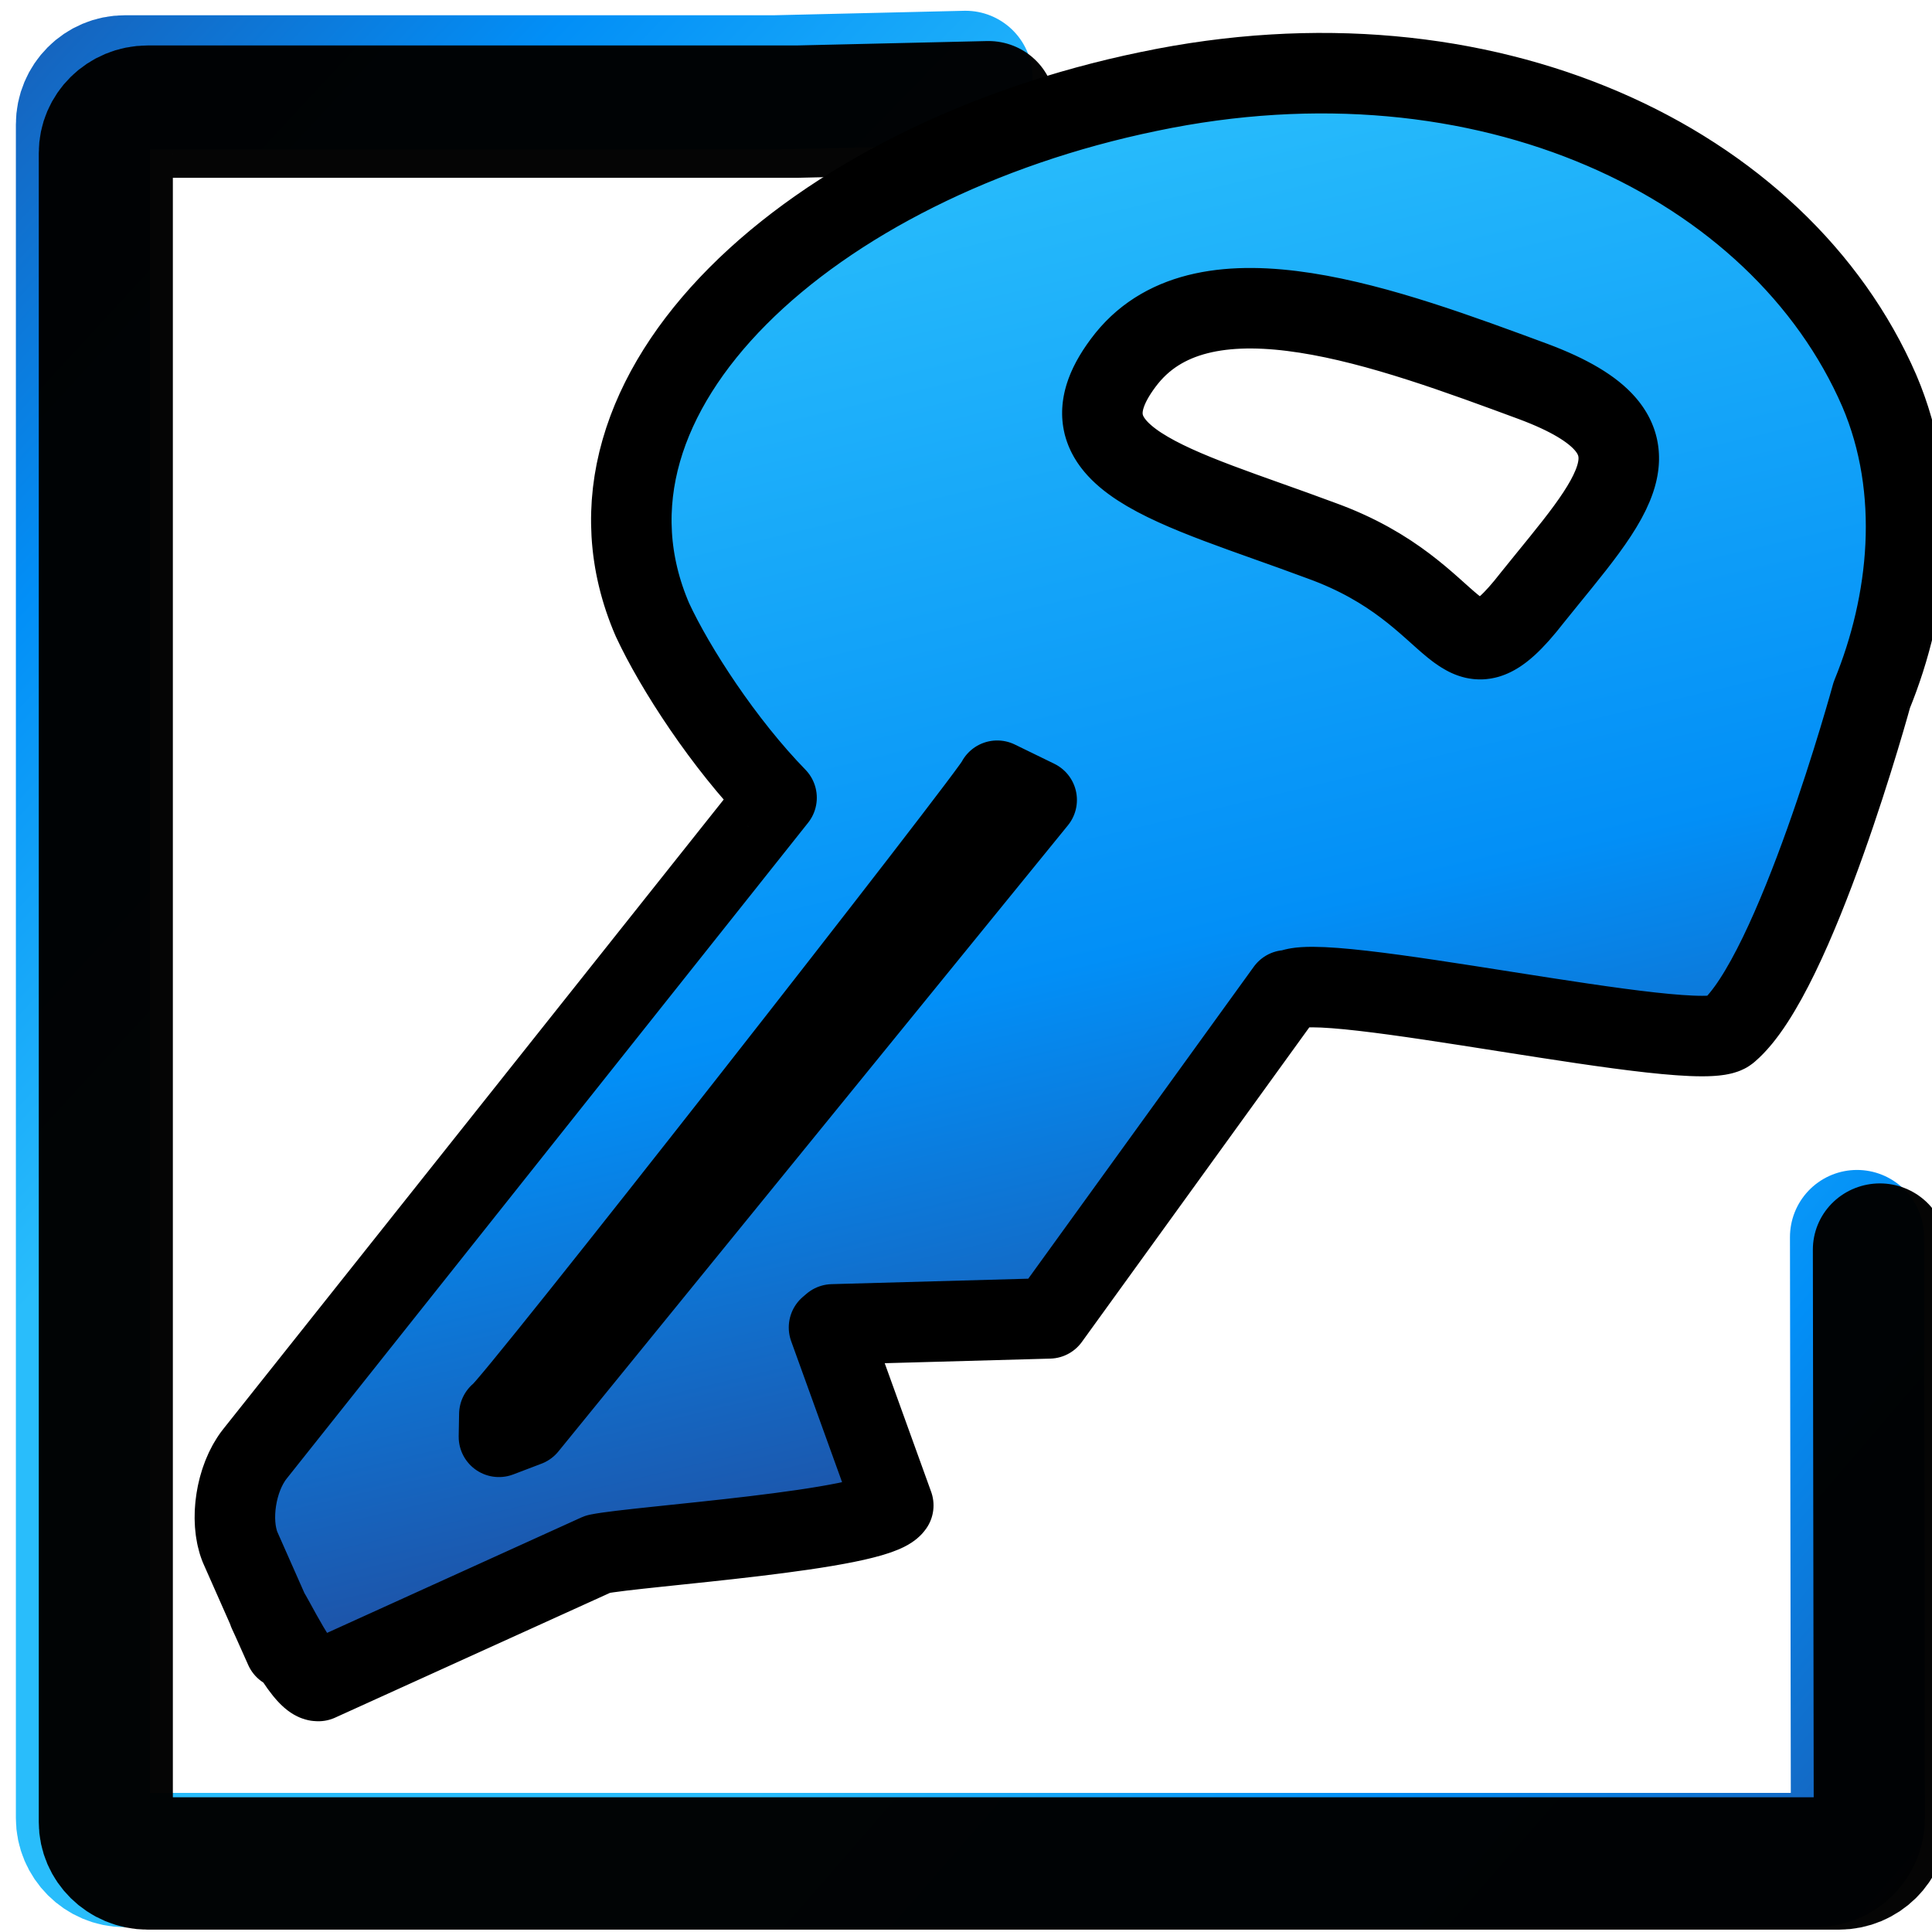
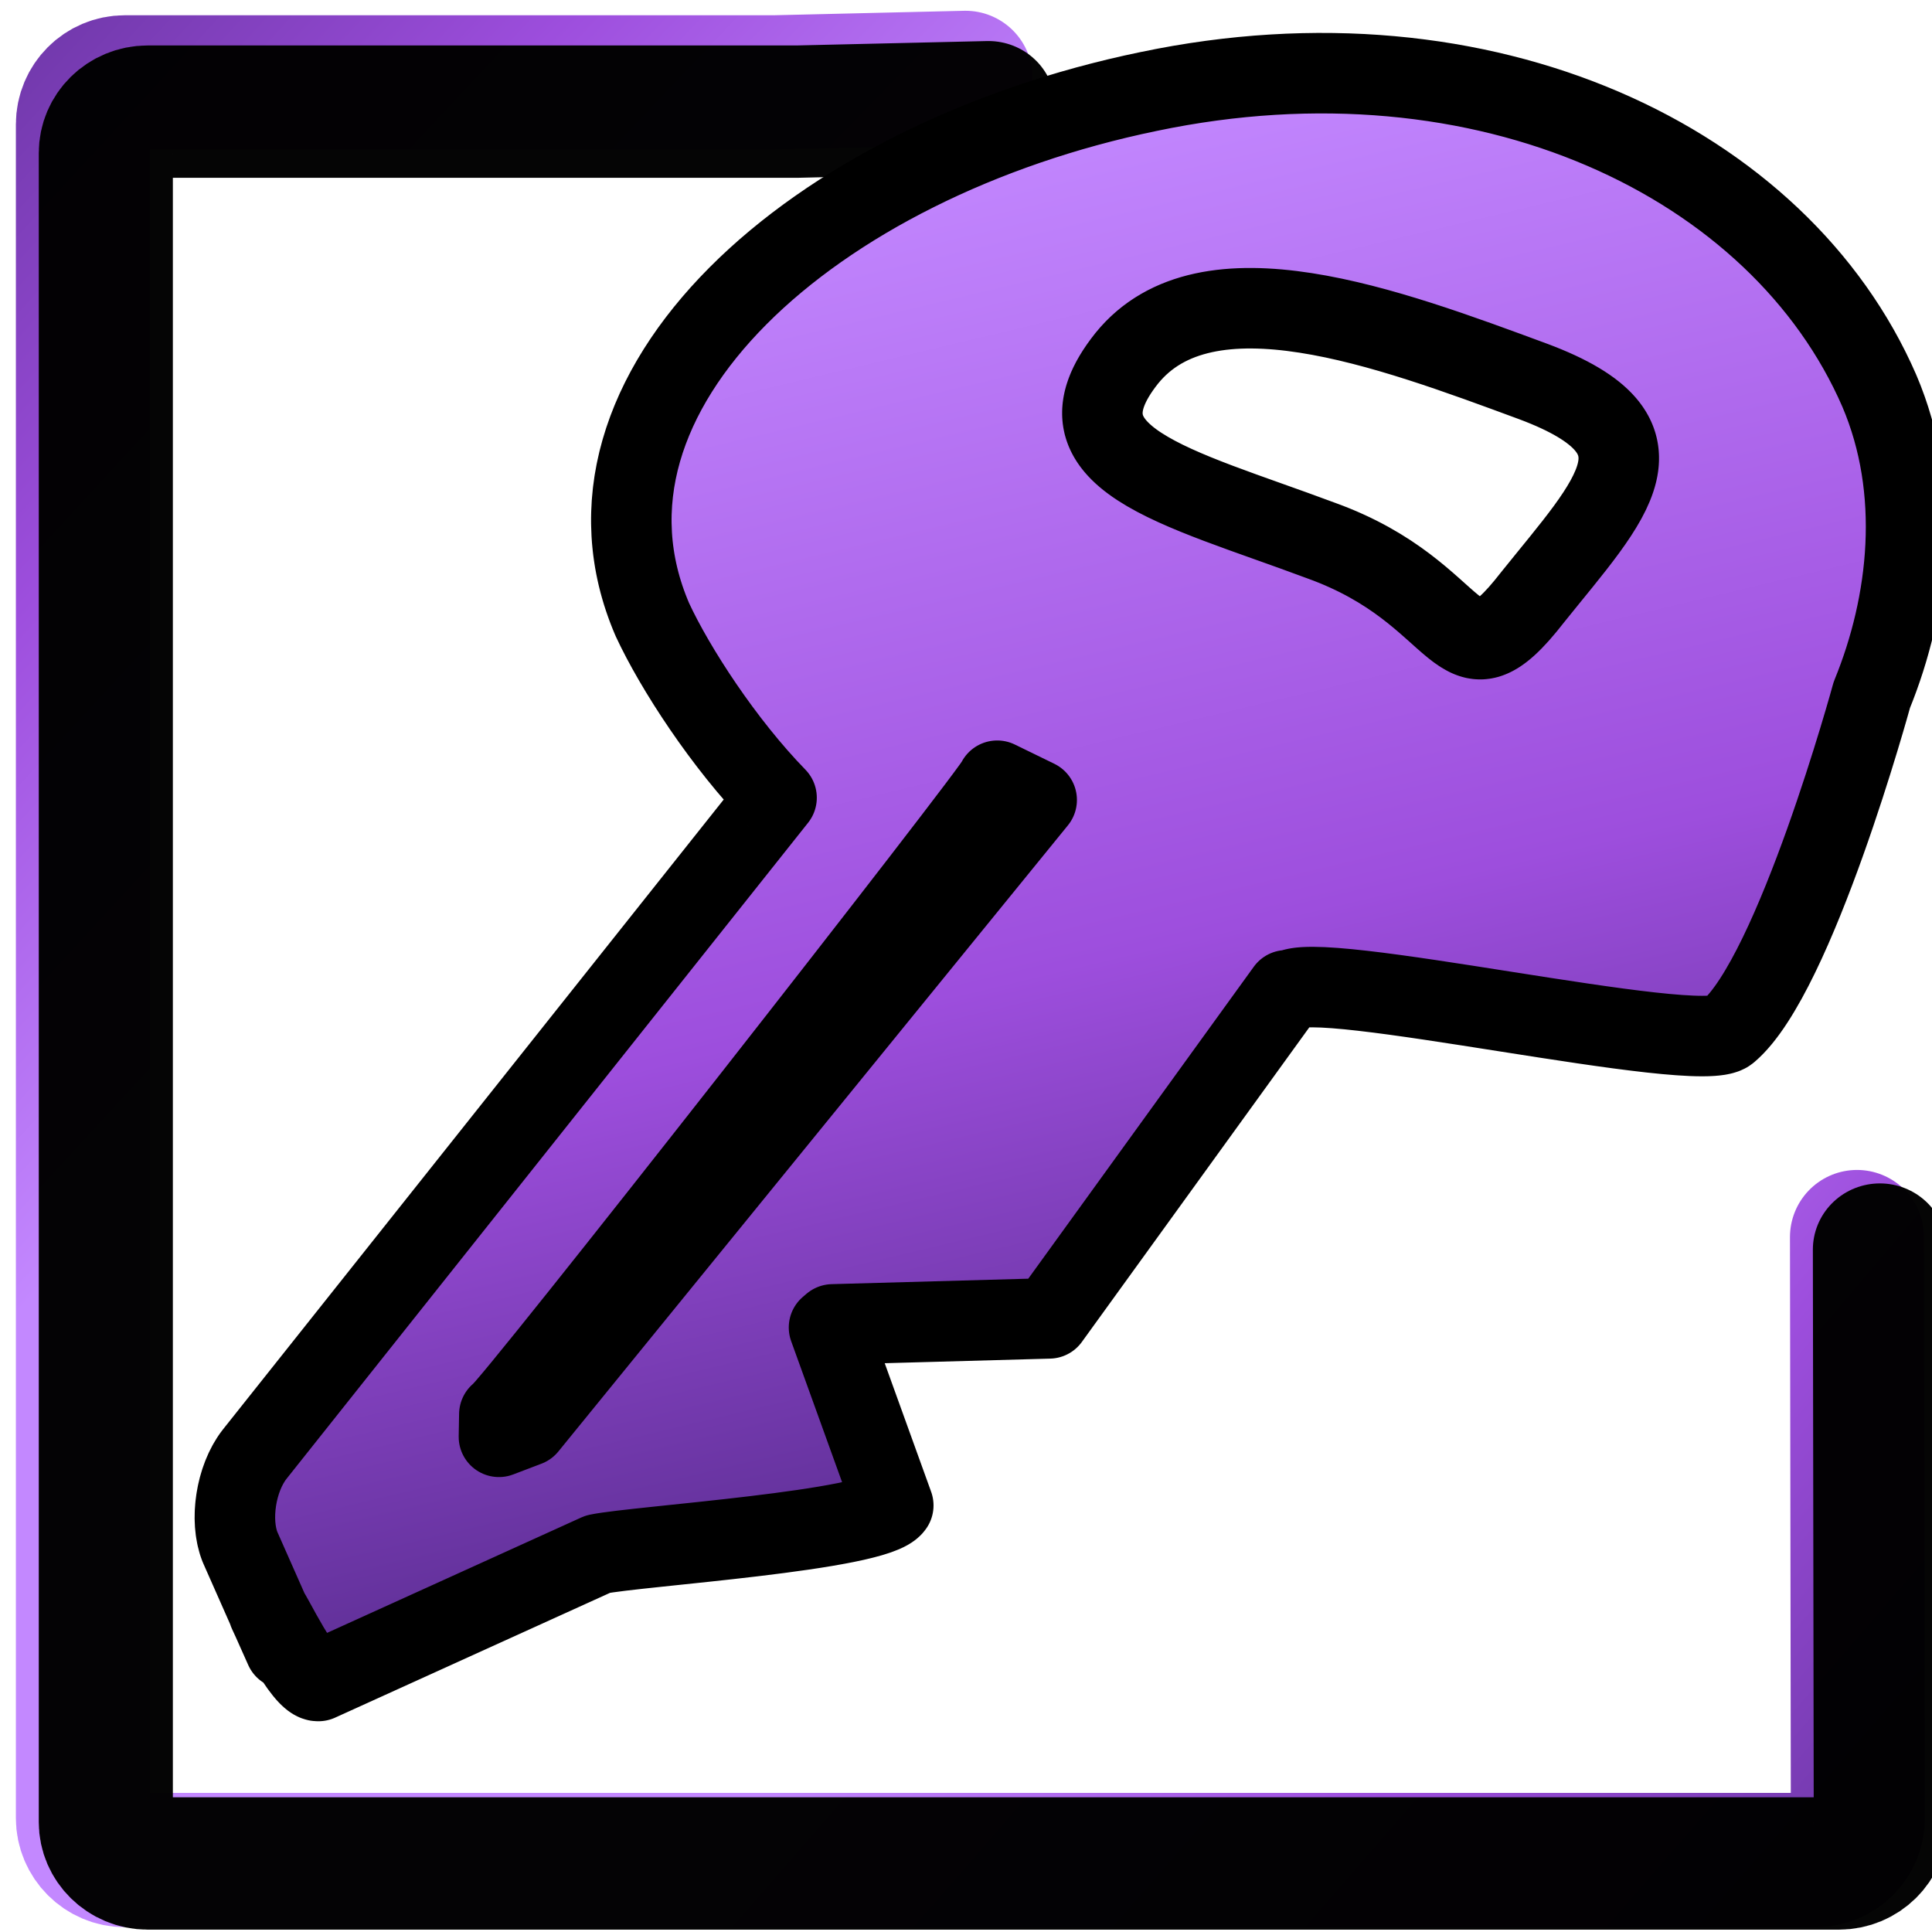
<svg xmlns="http://www.w3.org/2000/svg" xmlns:ns1="https://boxy-svg.com" xmlns:xlink="http://www.w3.org/1999/xlink" id="emoji" viewBox="0 0 72 72" version="1.1">
  <defs id="defs8">
    <linearGradient id="linearGradient19" ns1:pinned="true">
-       <stop offset="0" style="stop-color: rgba(79, 231, 255, 0.98);" id="stop16" />
-       <stop offset="0" style="stop-color: rgb(41, 189, 251);" id="stop17" />
-       <stop offset="0.605" style="stop-color: rgb(2, 143, 247);" id="stop18" />
-       <stop offset="1" style="stop-color: rgb(33, 76, 158);" id="stop19" />
+       <stop offset="0" style="stop-color: rgba(245, 229, 255, 0.98);" id="stop16" />
+       <stop offset="0" style="stop-color: rgb(195, 136, 255);" id="stop17" />
+       <stop offset="0.605" style="stop-color: rgb(157, 78, 221);" id="stop18" />
+       <stop offset="1" style="stop-color: rgb(90, 45, 145);" id="stop19" />
    </linearGradient>
    <linearGradient id="vertix" ns1:pinned="true">
-       <stop offset="0" style="stop-color: rgba(79, 231, 255, 0.98);" id="stop1" />
-       <stop offset="0.295" style="stop-color: rgb(41, 189, 251);" id="stop2" />
-       <stop offset="0.614" style="stop-color: rgb(2, 143, 247);" id="stop3" />
-       <stop offset="1" style="stop-color: rgb(33, 76, 158);" id="stop4" />
+       <stop offset="0" style="stop-color: rgba(245, 229, 255, 0.98);" id="stop1" />
+       <stop offset="0.295" style="stop-color: rgb(195, 136, 255);" id="stop2" />
+       <stop offset="0.614" style="stop-color: rgb(157, 78, 221);" id="stop3" />
+       <stop offset="1" style="stop-color: rgb(90, 45, 145);" id="stop4" />
    </linearGradient>
    <linearGradient id="vertix-1" gradientUnits="userSpaceOnUse" x1="66.57" y1="21.261" x2="66.57" y2="147.361" gradientTransform="matrix(1.011287, 0, 0, 1.012024, -148.9614, -95.88966)" xlink:href="#vertix" />
    <linearGradient id="vertix-2" gradientUnits="userSpaceOnUse" x1="28.416" y1="1.231" x2="28.416" y2="64.332" gradientTransform="matrix(-0.764337, -0.461711, -0.532789, 0.7204, 96.32416, -18.50571)" xlink:href="#vertix" />
    <linearGradient id="vertix-10" gradientUnits="userSpaceOnUse" x1="22.749" y1="6.466" x2="22.749" y2="46.801" gradientTransform="matrix(0.585285, 0, 0, 0.866488, 82.69431, -44.77064)" xlink:href="#vertix" />
    <linearGradient id="vertix-3" gradientUnits="userSpaceOnUse" x1="51.535" y1="10.748" x2="51.535" y2="32.813" xlink:href="#vertix" />
    <linearGradient id="vertix-4" gradientUnits="userSpaceOnUse" x1="51.704" y1="32.349" x2="51.704" y2="60.652" xlink:href="#vertix" />
    <radialGradient gradientUnits="userSpaceOnUse" cx="14.002" cy="81.076" r="21.194" id="gradient-1-3" gradientTransform="matrix(9.450373, -10.58197, 1.246667, 1.11004, -190.8894, 144.7098)" xlink:href="#gradient-1" fx="14.002" fy="81.076" />
    <linearGradient id="gradient-1">
-       <stop offset="0" style="stop-color: rgba(79, 231, 255, 0.98);" id="stop5" />
-       <stop offset="0.295" style="stop-color: rgb(41, 189, 251);" id="stop6" />
-       <stop offset="0.614" style="stop-color: rgb(2, 143, 247);" id="stop7" />
-       <stop offset="1" style="stop-color: rgb(33, 76, 158);" id="stop8" />
+       <stop offset="0" style="stop-color: rgba(245, 229, 255, 0.98);" id="stop5" />
+       <stop offset="0.295" style="stop-color: rgb(195, 136, 255);" id="stop6" />
+       <stop offset="0.614" style="stop-color: rgb(157, 78, 221);" id="stop7" />
+       <stop offset="1" style="stop-color: rgb(90, 45, 145);" id="stop8" />
    </linearGradient>
    <linearGradient id="vertix-5" gradientUnits="userSpaceOnUse" x1="28.416" y1="1.231" x2="40.813" y2="57.033" gradientTransform="matrix(1.304508, -0.107878, 0.146777, 0.876004, -1.726479, 6.739271)" xlink:href="#linearGradient19" />
    <radialGradient gradientUnits="userSpaceOnUse" cx="13.947" cy="59.074" r="21.194" id="gradient-1-3-3" gradientTransform="matrix(9.450373,-10.58197,1.246667,1.11004,-178.975,162.8827)" xlink:href="#linearGradient11" />
    <linearGradient id="linearGradient11" ns1:pinned="true">
-       <stop offset="0.295" style="stop-color: rgb(41, 189, 251);" id="stop9" />
-       <stop offset="0.614" style="stop-color: rgb(2, 143, 247);" id="stop10" />
-       <stop offset="1" style="stop-color: rgb(33, 76, 158);" id="stop11" />
+       <stop offset="0.295" style="stop-color: rgb(195, 136, 255);" id="stop9" />
+       <stop offset="0.614" style="stop-color: rgb(157, 78, 221);" id="stop10" />
+       <stop offset="1" style="stop-color: rgb(90, 45, 145);" id="stop11" />
    </linearGradient>
  </defs>
  <g transform="matrix(1.560529,0,0,1.562857,-37.38984,-56.62243)" id="g6">
    <path stroke-linecap="round" stroke-linejoin="round" stroke-miterlimit="10" d="m 57.393,48.556 0.021,13.854 c 0,0.55 -0.45,1 -1,1 H 16.026 c -0.55,0 -1,-0.45 -1,-1 V 22.022 c 0,-0.553 0.448,-1 1,-1 h 15.512 l 4.566,-0.107" style="fill-opacity:0;fill-rule:nonzero;stroke-width:3.202px;paint-order:stroke" id="path5">
      </path>
    <path stroke-linecap="round" stroke-linejoin="round" stroke-miterlimit="10" d="m 68.307,65.729 0.021,13.854 c 0,0.55 -0.45,1 -1,1 h -40.388 c -0.55,0 -1,-0.45 -1,-1 v -40.388 c 0,-0.553 0.448,-1 1,-1 h 15.512 l 4.566,-0.107" style="fill-opacity:0;fill-rule:nonzero;stroke:url(#gradient-1-3-3);stroke-width:3.202;stroke-dasharray:none;paint-order:stroke" id="path6">
      </path>
  </g>
  <g style="" transform="matrix(1.343751, 0, 0, 1.066094, 81.12718, 49.79617)" id="g8">
    <path stroke-linecap="round" stroke-linejoin="round" stroke-opacity="1" d="M 65.566 -25.081 C 65.548 -29.116 62.02 -32.292 57.637 -32.082 C 53.235 -31.85 49.641 -28.429 49.643 -24.371 C 49.583 -20.32 53.158 -21.049 57.61 -21.219 C 62.009 -21.451 65.552 -21 65.566 -25.081 Z M 59.567 15.823 L 60.026 16.469 L 60.439 15.734 C 60.27 15.72 60.548 -10.044 60.674 -10.03 L 59.391 -9.824 L 59.567 15.823 Z M 49.905 -6.265 C 49.866 -7.303 49.767 -8.345 49.593 -9.464 C 49.089 -12.012 48.082 -14.404 46.575 -16.513 C 45.025 -18.739 42.983 -20.65 40.572 -22.106 L 39.86 -22.538 C 40.702 -25.9 42.799 -29.304 45.668 -32.09 C 52.277 -38.455 62.989 -38.928 69.551 -33.09 C 76.101 -27.32 78.329 -17.983 71.757 -11.628 C 70.314 -10.286 67.758 -8.358 65.515 -7.161 L 65.413 19.606 C 65.402 20.582 64.762 22.012 64.017 22.758 L 61.059 25.583 C 61.827 24.847 62.13 24.568 62.13 24.568 C 62.086 24.541 60.004 26.481 59.671 26.278 L 55.123 23.654 C 54.361 22.981 53.773 21.64 53.86 20.649 L 54.356 9.454 L 54.331 9.316 L 49.377 6.847 L 49.981 -6.28 L 49.905 -6.265 Z" style="stroke-dasharray: 1729, 1729; stroke-dashoffset: 0; fill: url('#vertix-2'); stroke-width: 2.904; stroke: rgb(0, 0, 0); transform-origin: 85.401px 0.989px;" id="path8" />
    <path stroke-linecap="round" stroke-linejoin="round" stroke-opacity="1" d="m 41.989,13.355 c 2.973,-3.677 9.758,-1.128 15.149,0.862 5.395,2.017 2.943,4.344 -0.027,8.046 -2.89,3.722 -2.381,-0.141 -7.886,-2.121 -5.395,-2.015 -10.203,-3.057 -7.236,-6.787 z m -22.343,39.79 -1.052,0.401 0.015,-0.839 c 0.225,0.056 18.724,-23.57 18.554,-23.612 l 1.471,0.717 z M 48.027,36.95 c 0.809,-0.931 15.341,2.44 16.378,1.491 2.504,-2.118 5.352,-12.542 5.352,-12.542 1.397,-3.415 1.868,-7.621 0.278,-11.339 C 66.332,6.039 55.374,0.774 42.805,3.41 30.302,5.99 20.651,14.597 24.312,23.092 c 0.843,1.817 2.666,4.625 4.628,6.637 L 9.486,54.2 c -0.7,0.897 -0.937,2.462 -0.542,3.451 l 1.677,3.789 c -0.434,-0.985 -0.614,-1.364 -0.614,-1.364 0.077,-0.006 1.29,2.617 1.861,2.57 L 22.285,57.917 C 23.74,57.615 32.677,57.044 33.29,56.103 l -2.395,-6.632 0.135,-0.115 8.072,-0.224 8.839,-12.226 z" style="display:inline;fill:url(#vertix-5);stroke:#000000;stroke-width:3;stroke-dasharray:1296.75, 1296.75;stroke-dashoffset:0;stroke-opacity:1" id="path16" transform="matrix(0.7441855,0,0,0.9380036,-60.37367,-46.70898)" />
  </g>
  <g transform="matrix(0.524947, 0, 0, 0.529777, 2.012925, -8.042993)" id="g9">
    <path stroke-linecap="round" stroke-linejoin="round" stroke-opacity="1" d="M -60.353 -1.609 C -65.308 10.029 -78.758 15.495 -90.489 10.737 C -102.321 5.779 -107.681 -7.681 -102.726 -19.319 C -97.973 -31.059 -84.32 -36.523 -72.69 -31.565 C -61.061 -26.707 -55.397 -13.449 -60.353 -1.609 Z M -34.261 -17.497 L -17.373 -28.023 L -23.643 -43.203 L -42.959 -38.649 C -45.689 -42.595 -49.127 -45.835 -52.97 -48.667 L -48.521 -67.897 L -63.892 -74.273 L -74.308 -57.675 C -79.062 -58.383 -83.815 -58.383 -88.466 -57.675 L -98.883 -74.373 L -114.153 -68.199 L -109.906 -48.871 C -113.85 -46.137 -117.288 -42.799 -120.12 -38.953 L -139.233 -43.405 L -145.705 -28.225 L -129.12 -17.599 C -129.828 -12.843 -129.828 -8.085 -129.12 -3.431 L -145.908 6.791 L -139.638 21.971 L -120.322 17.721 C -117.592 21.465 -114.153 24.907 -110.31 27.739 L -114.861 46.867 L -99.591 53.141 L -88.871 36.545 C -84.118 37.253 -79.365 37.253 -74.713 36.545 L -64.196 53.243 L -48.824 46.969 L -53.274 27.639 C -49.532 24.907 -46.296 21.667 -43.363 17.721 L -23.946 22.173 L -17.474 6.993 L -34.261 -3.329 C -33.554 -8.085 -33.554 -12.741 -34.261 -17.497 Z" style="stroke-dasharray: 1729, 1729; stroke-dashoffset: 0; fill: url('#vertix-1'); stroke: rgb(0, 0, 0); stroke-width: 9.62;" id="path9" />
  </g>
  <path class="st4" d="M 103.168 -14.872 L 98.645 -16.189 L 98.645 -17.695 C 100.364 -18.147 101.901 -19.023 103.079 -20.228 C 104.258 -21.432 105.025 -22.912 105.296 -24.49 L 105.411 -24.49 C 105.669 -24.495 105.925 -24.548 106.161 -24.642 C 106.397 -24.739 106.607 -24.875 106.782 -25.045 C 106.958 -25.214 107.09 -25.414 107.176 -25.632 C 107.261 -25.85 107.296 -26.083 107.281 -26.311 C 107.241 -26.593 107.118 -26.858 106.928 -27.084 C 106.737 -27.31 106.481 -27.489 106.191 -27.6 L 106.191 -30.359 C 106.105 -32.721 104.998 -34.959 103.097 -36.603 C 101.197 -38.25 98.653 -39.168 96.005 -39.168 C 93.357 -39.168 90.813 -38.25 88.913 -36.603 C 87.012 -34.959 85.905 -32.72 85.822 -30.359 L 85.822 -27.65 C 85.549 -27.542 85.308 -27.375 85.123 -27.165 C 84.937 -26.955 84.812 -26.706 84.759 -26.444 C 84.719 -26.205 84.734 -25.959 84.809 -25.725 C 84.882 -25.49 85.012 -25.272 85.185 -25.087 C 85.358 -24.902 85.578 -24.75 85.822 -24.644 C 86.068 -24.539 86.336 -24.482 86.606 -24.477 L 86.722 -24.477 C 86.983 -22.889 87.747 -21.402 88.926 -20.191 C 90.104 -18.979 91.648 -18.093 93.373 -17.638 L 93.373 -16.185 L 88.84 -14.868 C 87.336 -14.429 86.03 -13.572 85.105 -12.426 C 84.18 -11.282 83.686 -9.904 83.696 -8.492 L 83.696 -4.218 L 108.324 -4.218 L 108.324 -8.492 C 108.334 -9.904 107.838 -11.284 106.913 -12.429 C 105.985 -13.581 104.674 -14.435 103.168 -14.872 Z" style="stroke-linecap: round; stroke-linejoin: round; stroke: rgb(0, 0, 0); fill: url('#vertix-10'); stroke-width: 0.668;" id="path10" />
  <g id="hair" transform="matrix(1, 0, 0, 1, -4.561491, -8.810666)" />
  <g id="skin" transform="matrix(1, 0, 0, 1, -4.561491, -8.810666)" />
  <g id="skin-shadow" transform="matrix(1, 0, 0, 1, -4.561491, -8.810666)" />
  <g id="color" style="transform-origin: 51.536px 35.89px;" transform="matrix(-1.228722, -1.282041, -1.066483, 1.051395, 36.74225, 38.36626)">
    <path stroke="none" d="M 55.94 32.583 C 59.523 30.765 62.009 26.797 62.009 22.194 C 62.009 15.873 57.28 9.411 51.496 9.411 C 45.712 9.411 41.062 15.873 41.062 22.194 C 41.062 27.306 44.163 32.24 48.42 32.813" style="fill: url('#vertix-3'); stroke-width: 2.415px;" id="path13" />
    <path stroke-linecap="round" stroke-linejoin="round" stroke-miterlimit="10" style="fill: url('#vertix-4'); stroke-width: 2.415px; stroke: rgba(65, 132, 244, 0.816); fill-opacity: 0.79;" d="M 56.027 32.349 L 56.023 33.503 L 56.016 35.426 L 56.172 56.151 L 51.67 60.652 L 48.01 55.992 L 50.893 53.109 L 47.736 49.952 L 50.377 46.311 L 47.237 43.17 L 47.251 40.194 L 49.96 37.484 L 48.719 36.243 L 48.719 32.349" id="path14" />
    <polygon stroke="none" points="53.544,57.09 54.744,55.888 54.525,36.061 53.311,36.074" style="fill: rgba(16, 42, 255, 0.463); stroke-width: 2.415px;" id="polygon14" />
    <ellipse cx="51.535" cy="18.109" rx="3.521" ry="3.521" transform="matrix(0.7071 -0.7071 0.7071 0.7071 2.2893 41.7451)" stroke="none" style="stroke-width: 2.438px; fill: rgb(78, 79, 88);" id="ellipse14" />
    <g id="line">
      <polyline fill="none" stroke="#000000" stroke-linecap="round" stroke-linejoin="round" stroke-miterlimit="10" points="56.025,36.026 56.282,56.472 51.721,61.032 46.955,56.267 49.876,53.346 46.648,50.117 50.337,46.428 47.126,43.217 47.126,40.187 49.871,37.442 48.602,36.173" style="stroke-width: 2.415px;" id="polyline14" />
      <ellipse cx="51.535" cy="18.109" rx="3.521" ry="3.521" transform="matrix(0.7071 -0.7071 0.7071 0.7071 2.2893 41.7451)" fill="none" stroke="#000000" stroke-linecap="round" stroke-linejoin="round" stroke-miterlimit="10" style="stroke-width: 2.438px;" id="ellipse15" />
      <path fill="none" stroke="#000000" stroke-linecap="round" stroke-linejoin="round" stroke-miterlimit="10" d="M 56.017 31.636 C 59.588 29.867 62.044 26.046 62.01 21.636 C 61.966 15.764 57.35 8.658 51.808 8.413 C 51.634 8.405 51.458 8.402 51.282 8.403 C 45.498 8.447 41.019 15.738 41.065 21.795 C 41.102 26.693 44.198 30.817 48.44 32.194" style="stroke-width: 2.415px;" id="path15" />
    </g>
  </g>
  <g transform="matrix(1.560529,0,0,1.540201,-19.50491,-28.21824)" id="g12" style="transform-origin:51.536px 35.89px">
    <path stroke-linecap="round" stroke-linejoin="round" stroke-miterlimit="10" d="M 57.393 48.556 L 57.414 62.41 C 57.414 62.96 56.964 63.41 56.414 63.41 L 16.026 63.41 C 15.476 63.41 15.026 62.96 15.026 62.41 L 15.026 22.022 C 15.026 21.469 15.474 21.022 16.026 21.022 L 31.538 21.022 L 36.104 20.915" style="fill-rule: nonzero; paint-order: stroke; fill-opacity: 0; stroke: rgba(0, 0, 0, 0.98); stroke-width: 3.202px;" id="path11">
      </path>
  </g>
</svg>
